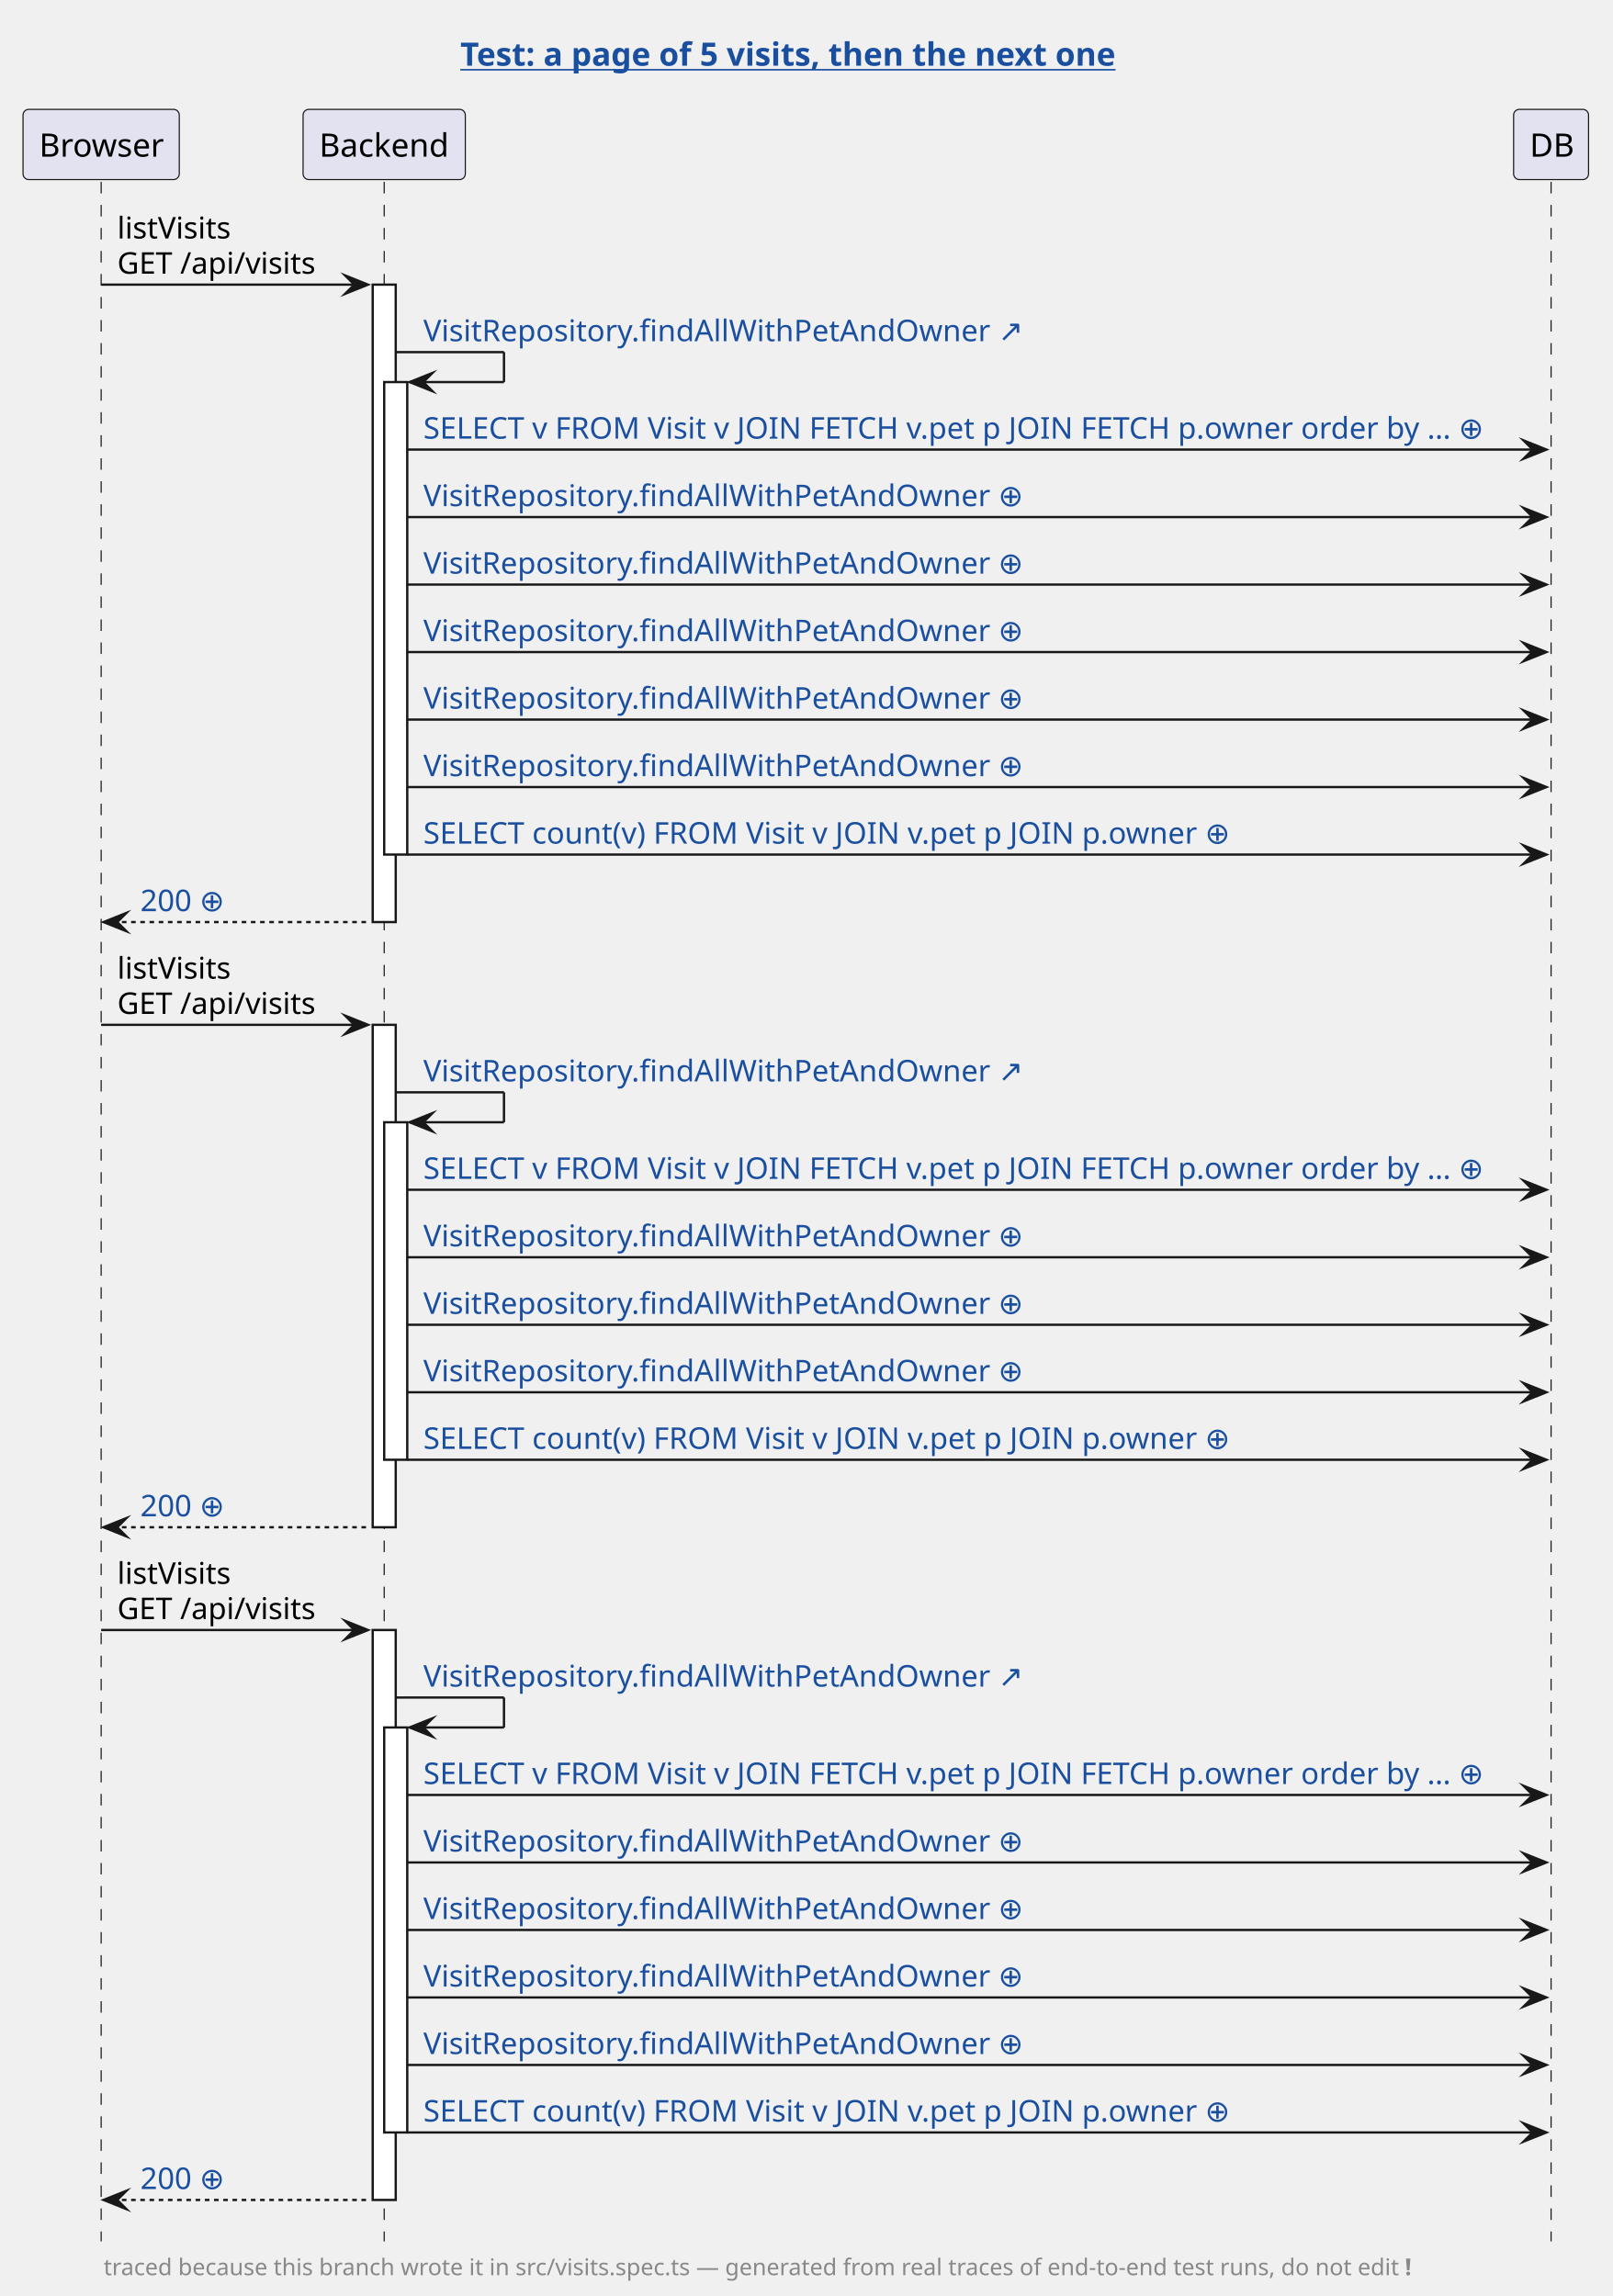
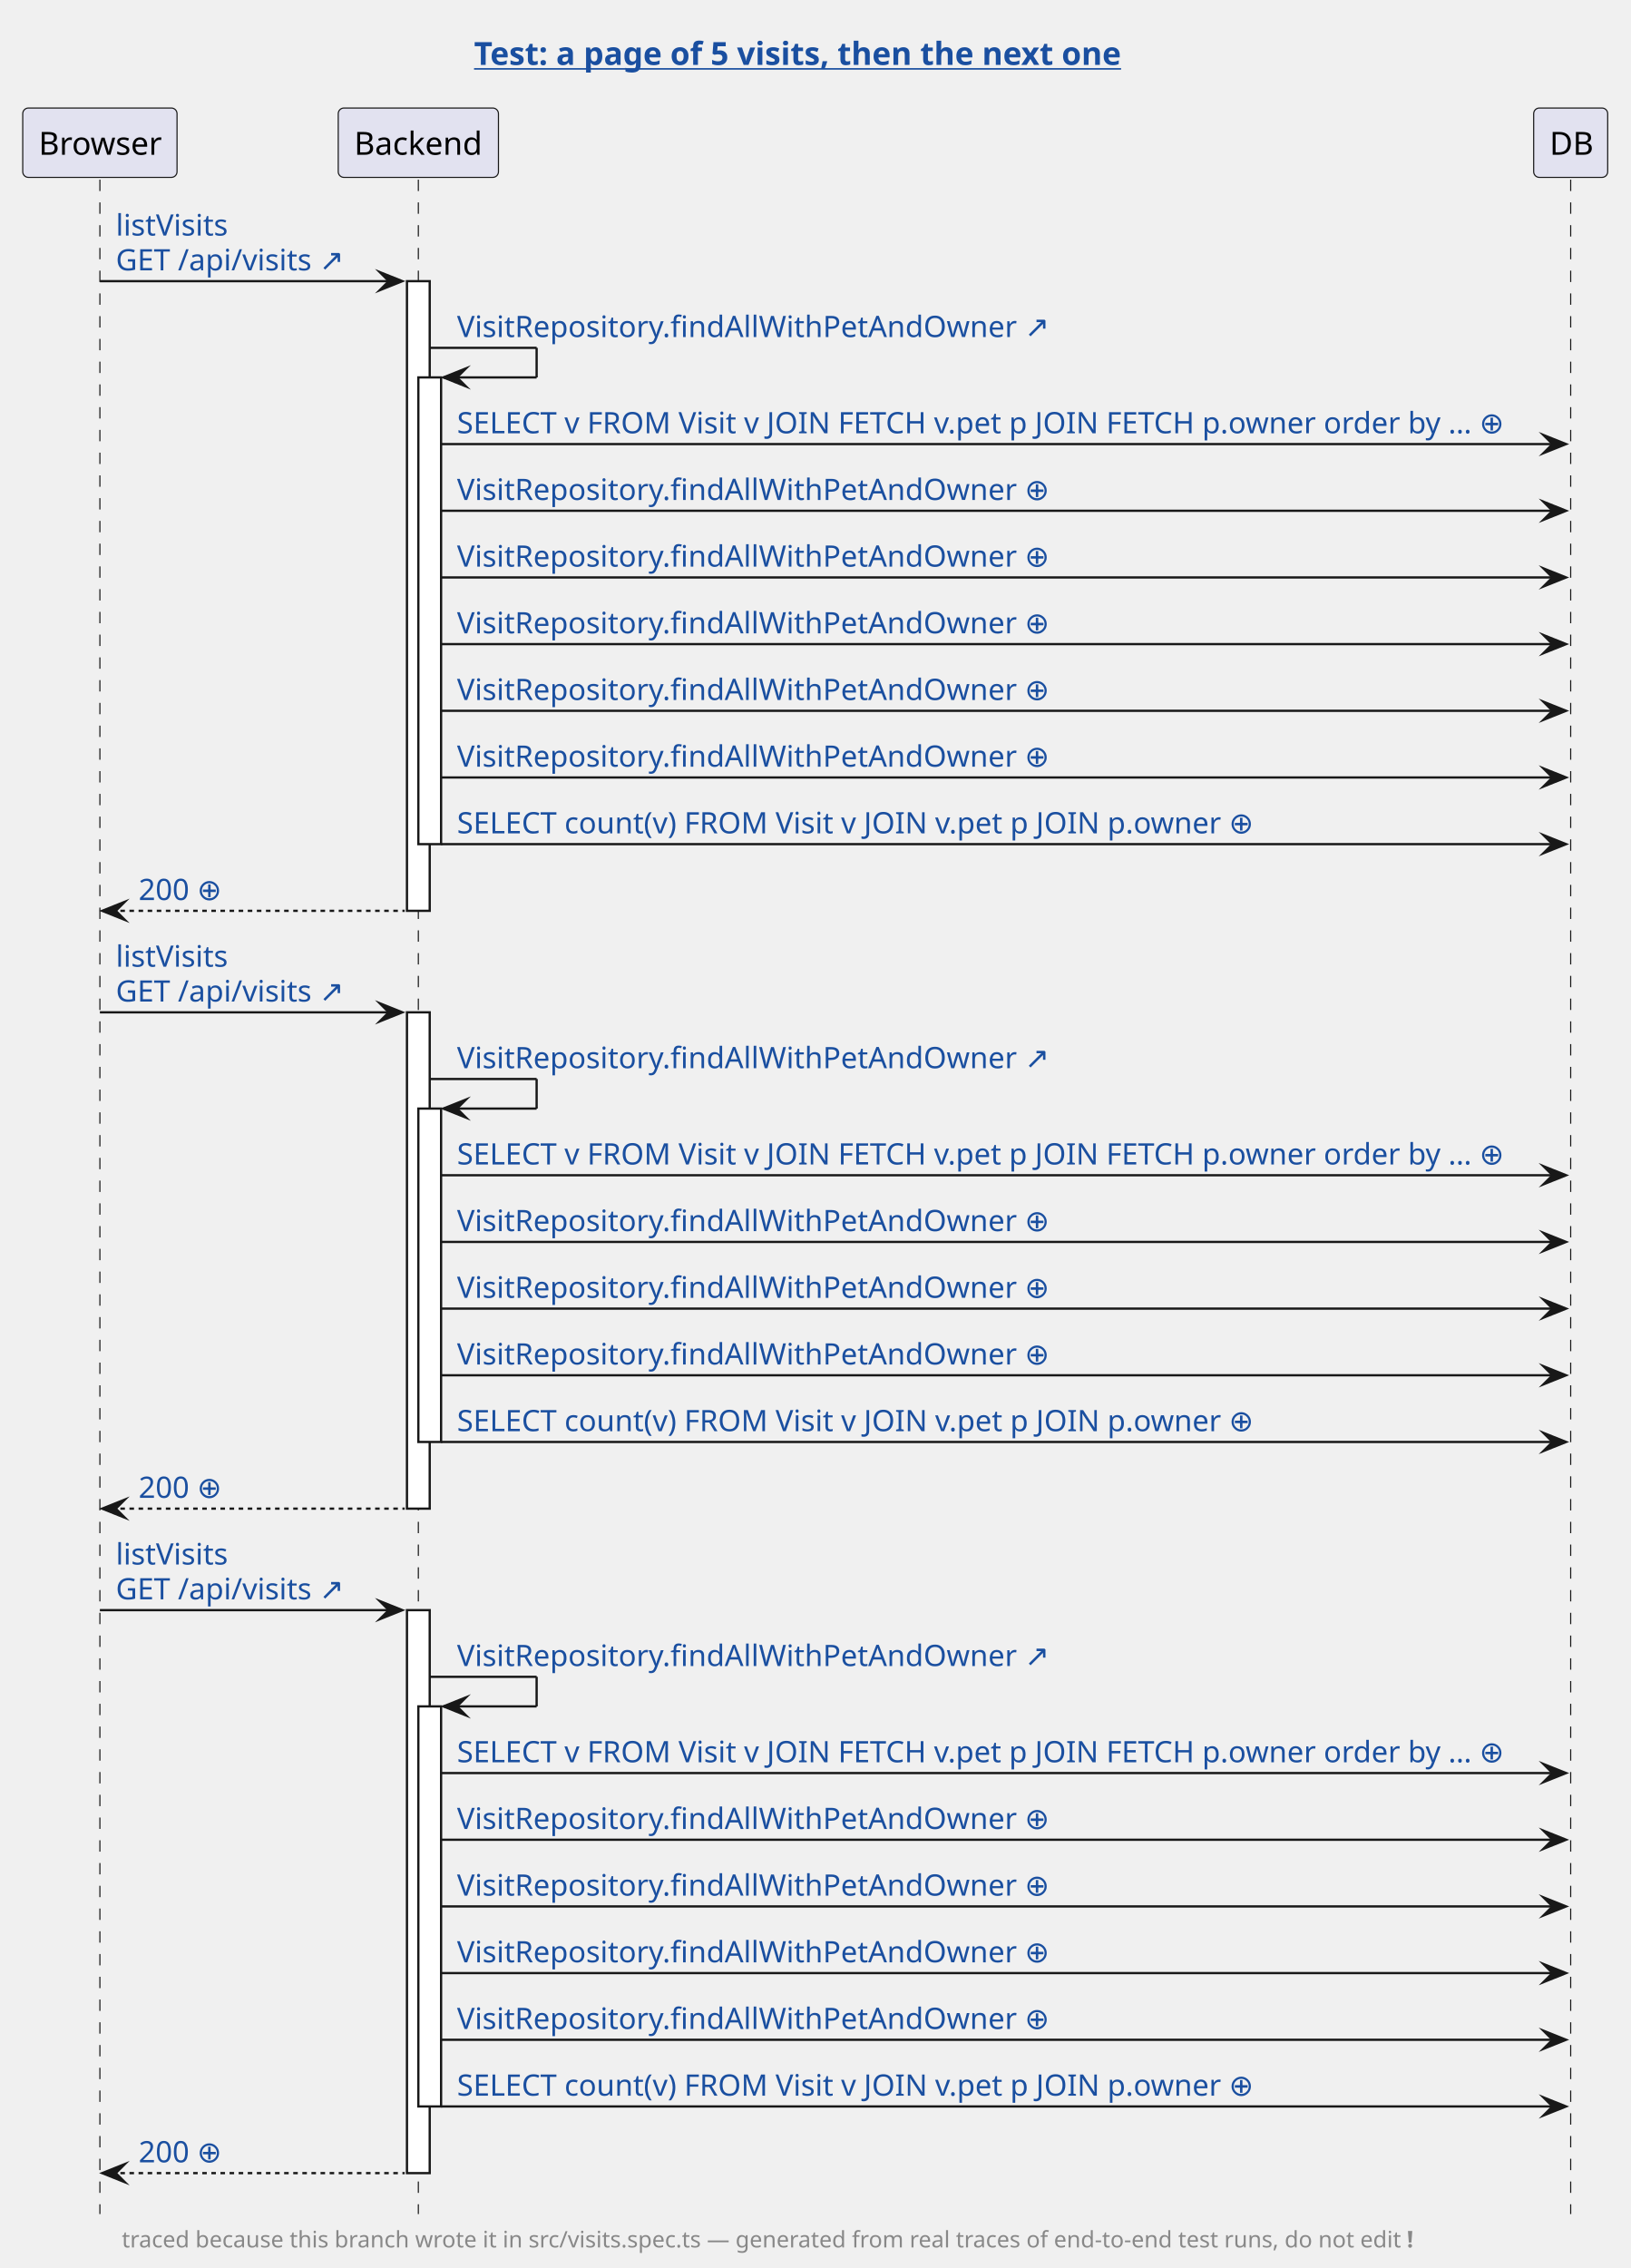
- <svg xmlns="http://www.w3.org/2000/svg" xmlns:xlink="http://www.w3.org/1999/xlink" version="1.1" data-diagram-type="SEQUENCE" style="width:700px;height:997px;background:#FFFFFF;" width="700px" height="997px" viewBox="0 0 700 997" zoomAndPan="magnify" preserveAspectRatio="none" contentStyleType="text/css">
+ <svg xmlns="http://www.w3.org/2000/svg" xmlns:xlink="http://www.w3.org/1999/xlink" version="1.1" data-diagram-type="SEQUENCE" style="width:717px;height:997px;background:#FFFFFF;" width="717px" height="997px" viewBox="0 0 717 997" zoomAndPan="magnify" preserveAspectRatio="none" contentStyleType="text/css">
  <defs />
  <g font-family="sans-serif" lengthAdjust="spacing">
    <g class="title" data-source-line="7">
      <a target="_top" href="src://petclinic-test/src/visits.spec.ts:58" xlink:href="src://petclinic-test/src/visits.spec.ts:58" xlink:type="simple" xlink:actuate="onRequest" xlink:show="new" title="Click to open the test" xlink:title="Click to open the test">
-         <text x="199.845" y="28.535" fill="#1A4FA0" font-size="14" textLength="298.99" font-weight="700" text-decoration="underline">Test: a page of 5 visits, then the next one</text>
+         <text x="208.402" y="28.535" fill="#1A4FA0" font-size="14" textLength="298.99" font-weight="700" text-decoration="underline">Test: a page of 5 visits, then the next one</text>
      </a>
    </g>
    <g class="participant-lifeline" data-qualified-name="Browser" data-entity-uid="part1" id="part1-lifeline" data-source-line="9">
      <g>
        <rect x="40.417" y="78.977" width="8" height="894.316" fill="#000" fill-opacity="0" />
        <line x1="43.917" y1="78.977" x2="43.917" y2="973.293" style="stroke:#181818;stroke-width:0.5;stroke-dasharray:5,5;" />
      </g>
    </g>
    <g class="participant-lifeline" data-qualified-name="Backend" data-entity-uid="part2" id="part2-lifeline" data-source-line="10">
      <g>
-         <rect x="163.305" y="78.977" width="8" height="894.316" fill="#000" fill-opacity="0" />
-         <line x1="166.805" y1="78.977" x2="166.805" y2="973.293" style="stroke:#181818;stroke-width:0.5;stroke-dasharray:5,5;" />
+         <rect x="180.418" y="78.977" width="8" height="894.316" fill="#000" fill-opacity="0" />
+         <line x1="183.918" y1="78.977" x2="183.918" y2="973.293" style="stroke:#181818;stroke-width:0.5;stroke-dasharray:5,5;" />
      </g>
    </g>
    <g>
-       <rect x="161.805" y="123.598" width="10" height="276.795" fill="#FFF" style="stroke:#181818;stroke-width:1;" />
-     </g>
-     <g>
-       <rect x="161.805" y="445.014" width="10" height="218.174" fill="#FFF" style="stroke:#181818;stroke-width:1;" />
-     </g>
-     <g>
-       <rect x="161.805" y="707.809" width="10" height="247.484" fill="#FFF" style="stroke:#181818;stroke-width:1;" />
-     </g>
-     <g>
-       <rect x="166.805" y="165.908" width="10" height="205.174" fill="#FFF" style="stroke:#181818;stroke-width:1;" />
-     </g>
-     <g>
-       <rect x="166.805" y="487.324" width="10" height="146.553" fill="#FFF" style="stroke:#181818;stroke-width:1;" />
-     </g>
-     <g>
-       <rect x="166.805" y="750.119" width="10" height="175.863" fill="#FFF" style="stroke:#181818;stroke-width:1;" />
+       <rect x="178.918" y="123.598" width="10" height="276.795" fill="#FFF" style="stroke:#181818;stroke-width:1;" />
+     </g>
+     <g>
+       <rect x="178.918" y="445.014" width="10" height="218.174" fill="#FFF" style="stroke:#181818;stroke-width:1;" />
+     </g>
+     <g>
+       <rect x="178.918" y="707.809" width="10" height="247.484" fill="#FFF" style="stroke:#181818;stroke-width:1;" />
+     </g>
+     <g>
+       <rect x="183.918" y="165.908" width="10" height="205.174" fill="#FFF" style="stroke:#181818;stroke-width:1;" />
+     </g>
+     <g>
+       <rect x="183.918" y="487.324" width="10" height="146.553" fill="#FFF" style="stroke:#181818;stroke-width:1;" />
+     </g>
+     <g>
+       <rect x="183.918" y="750.119" width="10" height="175.863" fill="#FFF" style="stroke:#181818;stroke-width:1;" />
    </g>
    <g class="participant-lifeline" data-qualified-name="DB" data-entity-uid="part3" id="part3-lifeline" data-source-line="11">
      <g>
-         <rect x="669.911" y="78.977" width="8" height="894.316" fill="#000" fill-opacity="0" />
-         <line x1="673.411" y1="78.977" x2="673.411" y2="973.293" style="stroke:#181818;stroke-width:0.5;stroke-dasharray:5,5;" />
+         <rect x="687.024" y="78.977" width="8" height="894.316" fill="#000" fill-opacity="0" />
+         <line x1="690.524" y1="78.977" x2="690.524" y2="973.293" style="stroke:#181818;stroke-width:0.5;stroke-dasharray:5,5;" />
      </g>
    </g>
    <g class="participant participant-head" data-qualified-name="Browser" data-entity-uid="part1" id="part1-head" data-source-line="9">
      <rect x="10" y="47.488" width="67.833" height="30.488" fill="#E2E2F0" style="stroke:#181818;stroke-width:0.5;" rx="2.5" ry="2.5" />
      <text x="17" y="68.023" fill="#000" font-size="14" textLength="53.833">Browser</text>
    </g>
    <g class="participant participant-head" data-qualified-name="Backend" data-entity-uid="part2" id="part2-head" data-source-line="10">
-       <rect x="131.586" y="47.488" width="70.438" height="30.488" fill="#E2E2F0" style="stroke:#181818;stroke-width:0.5;" rx="2.5" ry="2.5" />
-       <text x="138.586" y="68.023" fill="#000" font-size="14" textLength="56.438">Backend</text>
+       <rect x="148.699" y="47.488" width="70.438" height="30.488" fill="#E2E2F0" style="stroke:#181818;stroke-width:0.5;" rx="2.5" ry="2.5" />
+       <text x="155.699" y="68.023" fill="#000" font-size="14" textLength="56.438">Backend</text>
    </g>
    <g class="participant participant-head" data-qualified-name="DB" data-entity-uid="part3" id="part3-head" data-source-line="11">
-       <rect x="657.141" y="47.488" width="32.539" height="30.488" fill="#E2E2F0" style="stroke:#181818;stroke-width:0.5;" rx="2.5" ry="2.5" />
-       <text x="664.141" y="68.023" fill="#000" font-size="14" textLength="18.539">DB</text>
+       <rect x="674.254" y="47.488" width="32.539" height="30.488" fill="#E2E2F0" style="stroke:#181818;stroke-width:0.5;" rx="2.5" ry="2.5" />
+       <text x="681.254" y="68.023" fill="#000" font-size="14" textLength="18.539">DB</text>
    </g>
    <g class="message" data-entity-1="part1" data-entity-2="part2" id="msg1" data-source-line="12">
-       <polygon points="149.805,119.598,159.805,123.598,149.805,127.598,153.805,123.598" fill="#181818" style="stroke:#181818;stroke-width:1;stroke-linejoin:miter;stroke-miterlimit:10;" />
-       <line x1="43.917" y1="123.598" x2="155.805" y2="123.598" style="stroke:#181818;stroke-width:1;" />
-       <text x="50.917" y="103.545" fill="#000" font-size="13" textLength="53.136">listVisits</text>
-       <text x="50.917" y="118.855" fill="#000" font-size="13" textLength="93.888">GET /api/visits</text>
+       <polygon points="166.918,119.598,176.918,123.598,166.918,127.598,170.918,123.598" fill="#181818" style="stroke:#181818;stroke-width:1;stroke-linejoin:miter;stroke-miterlimit:10;" />
+       <line x1="43.917" y1="123.598" x2="172.918" y2="123.598" style="stroke:#181818;stroke-width:1;" />
+       <a target="_top" href="src://petclinic-frontend/src/app/visits/visits-page/visits-page.component.ts:50" xlink:href="src://petclinic-frontend/src/app/visits/visits-page/visits-page.component.ts:50" xlink:type="simple" xlink:actuate="onRequest" xlink:show="new" title="Click to open the line that sent this request: visits-page.component.ts:50" xlink:title="Click to open the line that sent this request: visits-page.component.ts:50">
+         <text x="50.917" y="103.545" fill="#1A4FA0" font-size="13" textLength="53.136">listVisits</text>
+       </a>
+       <a target="_top" href="src://petclinic-frontend/src/app/visits/visits-page/visits-page.component.ts:50" xlink:href="src://petclinic-frontend/src/app/visits/visits-page/visits-page.component.ts:50" xlink:type="simple" xlink:actuate="onRequest" xlink:show="new" title="Click to open the line that sent this request: visits-page.component.ts:50" xlink:title="Click to open the line that sent this request: visits-page.component.ts:50">
+         <text x="50.917" y="118.855" fill="#1A4FA0" font-size="13" textLength="111.001">GET /api/visits ↗</text>
+       </a>
    </g>
    <g class="message" data-entity-1="part2" data-entity-2="part2" id="msg2" data-source-line="14">
-       <line x1="171.805" y1="152.908" x2="218.805" y2="152.908" style="stroke:#181818;stroke-width:1;" />
-       <line x1="218.805" y1="152.908" x2="218.805" y2="165.908" style="stroke:#181818;stroke-width:1;" />
-       <line x1="177.805" y1="165.908" x2="218.805" y2="165.908" style="stroke:#181818;stroke-width:1;" />
-       <polygon points="187.805,161.908,177.805,165.908,187.805,169.908,183.805,165.908" fill="#181818" style="stroke:#181818;stroke-width:1;stroke-linejoin:miter;stroke-miterlimit:10;" />
+       <line x1="188.918" y1="152.908" x2="235.918" y2="152.908" style="stroke:#181818;stroke-width:1;" />
+       <line x1="235.918" y1="152.908" x2="235.918" y2="165.908" style="stroke:#181818;stroke-width:1;" />
+       <line x1="194.918" y1="165.908" x2="235.918" y2="165.908" style="stroke:#181818;stroke-width:1;" />
+       <polygon points="204.918,161.908,194.918,165.908,204.918,169.908,200.918,165.908" fill="#181818" style="stroke:#181818;stroke-width:1;stroke-linejoin:miter;stroke-miterlimit:10;" />
      <a target="_top" href="src://petclinic-backend/src/main/java/victor/training/petclinic/repository/VisitRepository.java:22" xlink:href="src://petclinic-backend/src/main/java/victor/training/petclinic/repository/VisitRepository.java:22" xlink:type="simple" xlink:actuate="onRequest" xlink:show="new" title="Click to open VisitRepository.findAllWithPetAndOwner" xlink:title="Click to open VisitRepository.findAllWithPetAndOwner">
-         <text x="183.805" y="148.166" fill="#1A4FA0" font-size="13" textLength="270.042">VisitRepository.findAllWithPetAndOwner ↗</text>
+         <text x="200.918" y="148.166" fill="#1A4FA0" font-size="13" textLength="270.042">VisitRepository.findAllWithPetAndOwner ↗</text>
      </a>
    </g>
    <g class="message" data-entity-1="part2" data-entity-2="part3" id="msg3" data-source-line="16">
-       <polygon points="661.411,191.219,671.411,195.219,661.411,199.219,665.411,195.219" fill="#181818" style="stroke:#181818;stroke-width:1;stroke-linejoin:miter;stroke-miterlimit:10;" />
-       <line x1="176.805" y1="195.219" x2="667.411" y2="195.219" style="stroke:#181818;stroke-width:1;" />
+       <polygon points="678.524,191.219,688.524,195.219,678.524,199.219,682.524,195.219" fill="#181818" style="stroke:#181818;stroke-width:1;stroke-linejoin:miter;stroke-miterlimit:10;" />
+       <line x1="193.918" y1="195.219" x2="684.524" y2="195.219" style="stroke:#181818;stroke-width:1;" />
      <a target="_top" href="genseq://114roce" xlink:href="genseq://114roce" xlink:type="simple" xlink:actuate="onRequest" xlink:show="new" title="Click for the statement behind this call" xlink:title="Click for the statement behind this call">
-         <text x="183.805" y="190.477" fill="#1A4FA0" font-size="13" textLength="482.606">SELECT v FROM Visit v JOIN FETCH v.pet p JOIN FETCH p.owner order by … ⊕</text>
+         <text x="200.918" y="190.477" fill="#1A4FA0" font-size="13" textLength="482.606">SELECT v FROM Visit v JOIN FETCH v.pet p JOIN FETCH p.owner order by … ⊕</text>
      </a>
    </g>
    <g class="message" data-entity-1="part2" data-entity-2="part3" id="msg4" data-source-line="17">
-       <polygon points="661.411,220.529,671.411,224.529,661.411,228.529,665.411,224.529" fill="#181818" style="stroke:#181818;stroke-width:1;stroke-linejoin:miter;stroke-miterlimit:10;" />
-       <line x1="176.805" y1="224.529" x2="667.411" y2="224.529" style="stroke:#181818;stroke-width:1;" />
+       <polygon points="678.524,220.529,688.524,224.529,678.524,228.529,682.524,224.529" fill="#181818" style="stroke:#181818;stroke-width:1;stroke-linejoin:miter;stroke-miterlimit:10;" />
+       <line x1="193.918" y1="224.529" x2="684.524" y2="224.529" style="stroke:#181818;stroke-width:1;" />
      <a target="_top" href="genseq://070fg5f" xlink:href="genseq://070fg5f" xlink:type="simple" xlink:actuate="onRequest" xlink:show="new" title="Click for the statement behind this call" xlink:title="Click for the statement behind this call">
-         <text x="183.805" y="219.787" fill="#1A4FA0" font-size="13" textLength="266.449">VisitRepository.findAllWithPetAndOwner ⊕</text>
+         <text x="200.918" y="219.787" fill="#1A4FA0" font-size="13" textLength="266.449">VisitRepository.findAllWithPetAndOwner ⊕</text>
      </a>
    </g>
    <g class="message" data-entity-1="part2" data-entity-2="part3" id="msg5" data-source-line="18">
-       <polygon points="661.411,249.84,671.411,253.84,661.411,257.84,665.411,253.84" fill="#181818" style="stroke:#181818;stroke-width:1;stroke-linejoin:miter;stroke-miterlimit:10;" />
-       <line x1="176.805" y1="253.84" x2="667.411" y2="253.84" style="stroke:#181818;stroke-width:1;" />
+       <polygon points="678.524,249.84,688.524,253.84,678.524,257.84,682.524,253.84" fill="#181818" style="stroke:#181818;stroke-width:1;stroke-linejoin:miter;stroke-miterlimit:10;" />
+       <line x1="193.918" y1="253.84" x2="684.524" y2="253.84" style="stroke:#181818;stroke-width:1;" />
      <a target="_top" href="genseq://0xm9qzg" xlink:href="genseq://0xm9qzg" xlink:type="simple" xlink:actuate="onRequest" xlink:show="new" title="Click for the statement behind this call" xlink:title="Click for the statement behind this call">
-         <text x="183.805" y="249.098" fill="#1A4FA0" font-size="13" textLength="266.449">VisitRepository.findAllWithPetAndOwner ⊕</text>
+         <text x="200.918" y="249.098" fill="#1A4FA0" font-size="13" textLength="266.449">VisitRepository.findAllWithPetAndOwner ⊕</text>
      </a>
    </g>
    <g class="message" data-entity-1="part2" data-entity-2="part3" id="msg6" data-source-line="19">
-       <polygon points="661.411,279.15,671.411,283.15,661.411,287.15,665.411,283.15" fill="#181818" style="stroke:#181818;stroke-width:1;stroke-linejoin:miter;stroke-miterlimit:10;" />
-       <line x1="176.805" y1="283.15" x2="667.411" y2="283.15" style="stroke:#181818;stroke-width:1;" />
+       <polygon points="678.524,279.15,688.524,283.15,678.524,287.15,682.524,283.15" fill="#181818" style="stroke:#181818;stroke-width:1;stroke-linejoin:miter;stroke-miterlimit:10;" />
+       <line x1="193.918" y1="283.15" x2="684.524" y2="283.15" style="stroke:#181818;stroke-width:1;" />
      <a target="_top" href="genseq://1heb9yw" xlink:href="genseq://1heb9yw" xlink:type="simple" xlink:actuate="onRequest" xlink:show="new" title="Click for the statement behind this call" xlink:title="Click for the statement behind this call">
-         <text x="183.805" y="278.408" fill="#1A4FA0" font-size="13" textLength="266.449">VisitRepository.findAllWithPetAndOwner ⊕</text>
+         <text x="200.918" y="278.408" fill="#1A4FA0" font-size="13" textLength="266.449">VisitRepository.findAllWithPetAndOwner ⊕</text>
      </a>
    </g>
    <g class="message" data-entity-1="part2" data-entity-2="part3" id="msg7" data-source-line="20">
-       <polygon points="661.411,308.461,671.411,312.461,661.411,316.461,665.411,312.461" fill="#181818" style="stroke:#181818;stroke-width:1;stroke-linejoin:miter;stroke-miterlimit:10;" />
-       <line x1="176.805" y1="312.461" x2="667.411" y2="312.461" style="stroke:#181818;stroke-width:1;" />
+       <polygon points="678.524,308.461,688.524,312.461,678.524,316.461,682.524,312.461" fill="#181818" style="stroke:#181818;stroke-width:1;stroke-linejoin:miter;stroke-miterlimit:10;" />
+       <line x1="193.918" y1="312.461" x2="684.524" y2="312.461" style="stroke:#181818;stroke-width:1;" />
      <a target="_top" href="genseq://094wceq" xlink:href="genseq://094wceq" xlink:type="simple" xlink:actuate="onRequest" xlink:show="new" title="Click for the statement behind this call" xlink:title="Click for the statement behind this call">
-         <text x="183.805" y="307.719" fill="#1A4FA0" font-size="13" textLength="266.449">VisitRepository.findAllWithPetAndOwner ⊕</text>
+         <text x="200.918" y="307.719" fill="#1A4FA0" font-size="13" textLength="266.449">VisitRepository.findAllWithPetAndOwner ⊕</text>
      </a>
    </g>
    <g class="message" data-entity-1="part2" data-entity-2="part3" id="msg8" data-source-line="21">
-       <polygon points="661.411,337.771,671.411,341.771,661.411,345.771,665.411,341.771" fill="#181818" style="stroke:#181818;stroke-width:1;stroke-linejoin:miter;stroke-miterlimit:10;" />
-       <line x1="176.805" y1="341.771" x2="667.411" y2="341.771" style="stroke:#181818;stroke-width:1;" />
+       <polygon points="678.524,337.771,688.524,341.771,678.524,345.771,682.524,341.771" fill="#181818" style="stroke:#181818;stroke-width:1;stroke-linejoin:miter;stroke-miterlimit:10;" />
+       <line x1="193.918" y1="341.771" x2="684.524" y2="341.771" style="stroke:#181818;stroke-width:1;" />
      <a target="_top" href="genseq://0cvbten" xlink:href="genseq://0cvbten" xlink:type="simple" xlink:actuate="onRequest" xlink:show="new" title="Click for the statement behind this call" xlink:title="Click for the statement behind this call">
-         <text x="183.805" y="337.029" fill="#1A4FA0" font-size="13" textLength="266.449">VisitRepository.findAllWithPetAndOwner ⊕</text>
+         <text x="200.918" y="337.029" fill="#1A4FA0" font-size="13" textLength="266.449">VisitRepository.findAllWithPetAndOwner ⊕</text>
      </a>
    </g>
    <g class="message" data-entity-1="part2" data-entity-2="part3" id="msg9" data-source-line="22">
-       <polygon points="661.411,367.082,671.411,371.082,661.411,375.082,665.411,371.082" fill="#181818" style="stroke:#181818;stroke-width:1;stroke-linejoin:miter;stroke-miterlimit:10;" />
-       <line x1="176.805" y1="371.082" x2="667.411" y2="371.082" style="stroke:#181818;stroke-width:1;" />
+       <polygon points="678.524,367.082,688.524,371.082,678.524,375.082,682.524,371.082" fill="#181818" style="stroke:#181818;stroke-width:1;stroke-linejoin:miter;stroke-miterlimit:10;" />
+       <line x1="193.918" y1="371.082" x2="684.524" y2="371.082" style="stroke:#181818;stroke-width:1;" />
      <a target="_top" href="genseq://0gohwr7" xlink:href="genseq://0gohwr7" xlink:type="simple" xlink:actuate="onRequest" xlink:show="new" title="Click for the statement behind this call" xlink:title="Click for the statement behind this call">
-         <text x="183.805" y="366.34" fill="#1A4FA0" font-size="13" textLength="362.546">SELECT count(v) FROM Visit v JOIN v.pet p JOIN p.owner ⊕</text>
+         <text x="200.918" y="366.34" fill="#1A4FA0" font-size="13" textLength="362.546">SELECT count(v) FROM Visit v JOIN v.pet p JOIN p.owner ⊕</text>
      </a>
    </g>
    <g class="message" data-entity-1="part2" data-entity-2="part1" id="msg10" data-source-line="24">
      <polygon points="54.917,396.393,44.917,400.393,54.917,404.393,50.917,400.393" fill="#181818" style="stroke:#181818;stroke-width:1;stroke-linejoin:miter;stroke-miterlimit:10;" />
-       <line x1="48.917" y1="400.393" x2="160.805" y2="400.393" style="stroke:#181818;stroke-width:1;stroke-dasharray:2,2;" />
+       <line x1="48.917" y1="400.393" x2="177.918" y2="400.393" style="stroke:#181818;stroke-width:1;stroke-dasharray:2,2;" />
      <a target="_top" href="genseq://1gl89nl" xlink:href="genseq://1gl89nl" xlink:type="simple" xlink:actuate="onRequest" xlink:show="new" title="Click for this call’s JSON body" xlink:title="Click for this call’s JSON body">
        <text x="60.917" y="395.65" fill="#1A4FA0" font-size="13" textLength="38.181">200 ⊕</text>
      </a>
    </g>
    <g class="message" data-entity-1="part1" data-entity-2="part2" id="msg11" data-source-line="26">
-       <polygon points="149.805,441.014,159.805,445.014,149.805,449.014,153.805,445.014" fill="#181818" style="stroke:#181818;stroke-width:1;stroke-linejoin:miter;stroke-miterlimit:10;" />
-       <line x1="43.917" y1="445.014" x2="155.805" y2="445.014" style="stroke:#181818;stroke-width:1;" />
-       <text x="50.917" y="424.961" fill="#000" font-size="13" textLength="53.136">listVisits</text>
-       <text x="50.917" y="440.271" fill="#000" font-size="13" textLength="93.888">GET /api/visits</text>
+       <polygon points="166.918,441.014,176.918,445.014,166.918,449.014,170.918,445.014" fill="#181818" style="stroke:#181818;stroke-width:1;stroke-linejoin:miter;stroke-miterlimit:10;" />
+       <line x1="43.917" y1="445.014" x2="172.918" y2="445.014" style="stroke:#181818;stroke-width:1;" />
+       <a target="_top" href="src://petclinic-frontend/src/app/visits/visits-page/visits-page.component.ts:59" xlink:href="src://petclinic-frontend/src/app/visits/visits-page/visits-page.component.ts:59" xlink:type="simple" xlink:actuate="onRequest" xlink:show="new" title="Click to open the line that sent this request: visits-page.component.ts:86 ← visits-page.component.ts:59 ← visits-page.component.html:38" xlink:title="Click to open the line that sent this request: visits-page.component.ts:86 ← visits-page.component.ts:59 ← visits-page.component.html:38">
+         <text x="50.917" y="424.961" fill="#1A4FA0" font-size="13" textLength="53.136">listVisits</text>
+       </a>
+       <a target="_top" href="src://petclinic-frontend/src/app/visits/visits-page/visits-page.component.ts:59" xlink:href="src://petclinic-frontend/src/app/visits/visits-page/visits-page.component.ts:59" xlink:type="simple" xlink:actuate="onRequest" xlink:show="new" title="Click to open the line that sent this request: visits-page.component.ts:86 ← visits-page.component.ts:59 ← visits-page.component.html:38" xlink:title="Click to open the line that sent this request: visits-page.component.ts:86 ← visits-page.component.ts:59 ← visits-page.component.html:38">
+         <text x="50.917" y="440.271" fill="#1A4FA0" font-size="13" textLength="111.001">GET /api/visits ↗</text>
+       </a>
    </g>
    <g class="message" data-entity-1="part2" data-entity-2="part2" id="msg12" data-source-line="28">
-       <line x1="171.805" y1="474.324" x2="218.805" y2="474.324" style="stroke:#181818;stroke-width:1;" />
-       <line x1="218.805" y1="474.324" x2="218.805" y2="487.324" style="stroke:#181818;stroke-width:1;" />
-       <line x1="177.805" y1="487.324" x2="218.805" y2="487.324" style="stroke:#181818;stroke-width:1;" />
-       <polygon points="187.805,483.324,177.805,487.324,187.805,491.324,183.805,487.324" fill="#181818" style="stroke:#181818;stroke-width:1;stroke-linejoin:miter;stroke-miterlimit:10;" />
+       <line x1="188.918" y1="474.324" x2="235.918" y2="474.324" style="stroke:#181818;stroke-width:1;" />
+       <line x1="235.918" y1="474.324" x2="235.918" y2="487.324" style="stroke:#181818;stroke-width:1;" />
+       <line x1="194.918" y1="487.324" x2="235.918" y2="487.324" style="stroke:#181818;stroke-width:1;" />
+       <polygon points="204.918,483.324,194.918,487.324,204.918,491.324,200.918,487.324" fill="#181818" style="stroke:#181818;stroke-width:1;stroke-linejoin:miter;stroke-miterlimit:10;" />
      <a target="_top" href="src://petclinic-backend/src/main/java/victor/training/petclinic/repository/VisitRepository.java:22" xlink:href="src://petclinic-backend/src/main/java/victor/training/petclinic/repository/VisitRepository.java:22" xlink:type="simple" xlink:actuate="onRequest" xlink:show="new" title="Click to open VisitRepository.findAllWithPetAndOwner" xlink:title="Click to open VisitRepository.findAllWithPetAndOwner">
-         <text x="183.805" y="469.582" fill="#1A4FA0" font-size="13" textLength="270.042">VisitRepository.findAllWithPetAndOwner ↗</text>
+         <text x="200.918" y="469.582" fill="#1A4FA0" font-size="13" textLength="270.042">VisitRepository.findAllWithPetAndOwner ↗</text>
      </a>
    </g>
    <g class="message" data-entity-1="part2" data-entity-2="part3" id="msg13" data-source-line="30">
-       <polygon points="661.411,512.635,671.411,516.635,661.411,520.635,665.411,516.635" fill="#181818" style="stroke:#181818;stroke-width:1;stroke-linejoin:miter;stroke-miterlimit:10;" />
-       <line x1="176.805" y1="516.635" x2="667.411" y2="516.635" style="stroke:#181818;stroke-width:1;" />
+       <polygon points="678.524,512.635,688.524,516.635,678.524,520.635,682.524,516.635" fill="#181818" style="stroke:#181818;stroke-width:1;stroke-linejoin:miter;stroke-miterlimit:10;" />
+       <line x1="193.918" y1="516.635" x2="684.524" y2="516.635" style="stroke:#181818;stroke-width:1;" />
      <a target="_top" href="genseq://02yhodo" xlink:href="genseq://02yhodo" xlink:type="simple" xlink:actuate="onRequest" xlink:show="new" title="Click for the statement behind this call" xlink:title="Click for the statement behind this call">
-         <text x="183.805" y="511.893" fill="#1A4FA0" font-size="13" textLength="482.606">SELECT v FROM Visit v JOIN FETCH v.pet p JOIN FETCH p.owner order by … ⊕</text>
+         <text x="200.918" y="511.893" fill="#1A4FA0" font-size="13" textLength="482.606">SELECT v FROM Visit v JOIN FETCH v.pet p JOIN FETCH p.owner order by … ⊕</text>
      </a>
    </g>
    <g class="message" data-entity-1="part2" data-entity-2="part3" id="msg14" data-source-line="31">
-       <polygon points="661.411,541.945,671.411,545.945,661.411,549.945,665.411,545.945" fill="#181818" style="stroke:#181818;stroke-width:1;stroke-linejoin:miter;stroke-miterlimit:10;" />
-       <line x1="176.805" y1="545.945" x2="667.411" y2="545.945" style="stroke:#181818;stroke-width:1;" />
+       <polygon points="678.524,541.945,688.524,545.945,678.524,549.945,682.524,545.945" fill="#181818" style="stroke:#181818;stroke-width:1;stroke-linejoin:miter;stroke-miterlimit:10;" />
+       <line x1="193.918" y1="545.945" x2="684.524" y2="545.945" style="stroke:#181818;stroke-width:1;" />
      <a target="_top" href="genseq://070fg5f" xlink:href="genseq://070fg5f" xlink:type="simple" xlink:actuate="onRequest" xlink:show="new" title="Click for the statement behind this call" xlink:title="Click for the statement behind this call">
-         <text x="183.805" y="541.203" fill="#1A4FA0" font-size="13" textLength="266.449">VisitRepository.findAllWithPetAndOwner ⊕</text>
+         <text x="200.918" y="541.203" fill="#1A4FA0" font-size="13" textLength="266.449">VisitRepository.findAllWithPetAndOwner ⊕</text>
      </a>
    </g>
    <g class="message" data-entity-1="part2" data-entity-2="part3" id="msg15" data-source-line="32">
-       <polygon points="661.411,571.256,671.411,575.256,661.411,579.256,665.411,575.256" fill="#181818" style="stroke:#181818;stroke-width:1;stroke-linejoin:miter;stroke-miterlimit:10;" />
-       <line x1="176.805" y1="575.256" x2="667.411" y2="575.256" style="stroke:#181818;stroke-width:1;" />
+       <polygon points="678.524,571.256,688.524,575.256,678.524,579.256,682.524,575.256" fill="#181818" style="stroke:#181818;stroke-width:1;stroke-linejoin:miter;stroke-miterlimit:10;" />
+       <line x1="193.918" y1="575.256" x2="684.524" y2="575.256" style="stroke:#181818;stroke-width:1;" />
      <a target="_top" href="genseq://0xm9qzg" xlink:href="genseq://0xm9qzg" xlink:type="simple" xlink:actuate="onRequest" xlink:show="new" title="Click for the statement behind this call" xlink:title="Click for the statement behind this call">
-         <text x="183.805" y="570.514" fill="#1A4FA0" font-size="13" textLength="266.449">VisitRepository.findAllWithPetAndOwner ⊕</text>
+         <text x="200.918" y="570.514" fill="#1A4FA0" font-size="13" textLength="266.449">VisitRepository.findAllWithPetAndOwner ⊕</text>
      </a>
    </g>
    <g class="message" data-entity-1="part2" data-entity-2="part3" id="msg16" data-source-line="33">
-       <polygon points="661.411,600.566,671.411,604.566,661.411,608.566,665.411,604.566" fill="#181818" style="stroke:#181818;stroke-width:1;stroke-linejoin:miter;stroke-miterlimit:10;" />
-       <line x1="176.805" y1="604.566" x2="667.411" y2="604.566" style="stroke:#181818;stroke-width:1;" />
+       <polygon points="678.524,600.566,688.524,604.566,678.524,608.566,682.524,604.566" fill="#181818" style="stroke:#181818;stroke-width:1;stroke-linejoin:miter;stroke-miterlimit:10;" />
+       <line x1="193.918" y1="604.566" x2="684.524" y2="604.566" style="stroke:#181818;stroke-width:1;" />
      <a target="_top" href="genseq://1heb9yw" xlink:href="genseq://1heb9yw" xlink:type="simple" xlink:actuate="onRequest" xlink:show="new" title="Click for the statement behind this call" xlink:title="Click for the statement behind this call">
-         <text x="183.805" y="599.824" fill="#1A4FA0" font-size="13" textLength="266.449">VisitRepository.findAllWithPetAndOwner ⊕</text>
+         <text x="200.918" y="599.824" fill="#1A4FA0" font-size="13" textLength="266.449">VisitRepository.findAllWithPetAndOwner ⊕</text>
      </a>
    </g>
    <g class="message" data-entity-1="part2" data-entity-2="part3" id="msg17" data-source-line="34">
-       <polygon points="661.411,629.877,671.411,633.877,661.411,637.877,665.411,633.877" fill="#181818" style="stroke:#181818;stroke-width:1;stroke-linejoin:miter;stroke-miterlimit:10;" />
-       <line x1="176.805" y1="633.877" x2="667.411" y2="633.877" style="stroke:#181818;stroke-width:1;" />
+       <polygon points="678.524,629.877,688.524,633.877,678.524,637.877,682.524,633.877" fill="#181818" style="stroke:#181818;stroke-width:1;stroke-linejoin:miter;stroke-miterlimit:10;" />
+       <line x1="193.918" y1="633.877" x2="684.524" y2="633.877" style="stroke:#181818;stroke-width:1;" />
      <a target="_top" href="genseq://0gohwr7" xlink:href="genseq://0gohwr7" xlink:type="simple" xlink:actuate="onRequest" xlink:show="new" title="Click for the statement behind this call" xlink:title="Click for the statement behind this call">
-         <text x="183.805" y="629.135" fill="#1A4FA0" font-size="13" textLength="362.546">SELECT count(v) FROM Visit v JOIN v.pet p JOIN p.owner ⊕</text>
+         <text x="200.918" y="629.135" fill="#1A4FA0" font-size="13" textLength="362.546">SELECT count(v) FROM Visit v JOIN v.pet p JOIN p.owner ⊕</text>
      </a>
    </g>
    <g class="message" data-entity-1="part2" data-entity-2="part1" id="msg18" data-source-line="36">
      <polygon points="54.917,659.188,44.917,663.188,54.917,667.188,50.917,663.188" fill="#181818" style="stroke:#181818;stroke-width:1;stroke-linejoin:miter;stroke-miterlimit:10;" />
-       <line x1="48.917" y1="663.188" x2="160.805" y2="663.188" style="stroke:#181818;stroke-width:1;stroke-dasharray:2,2;" />
+       <line x1="48.917" y1="663.188" x2="177.918" y2="663.188" style="stroke:#181818;stroke-width:1;stroke-dasharray:2,2;" />
      <a target="_top" href="genseq://0xfw4pf" xlink:href="genseq://0xfw4pf" xlink:type="simple" xlink:actuate="onRequest" xlink:show="new" title="Click for this call’s JSON body" xlink:title="Click for this call’s JSON body">
        <text x="60.917" y="658.445" fill="#1A4FA0" font-size="13" textLength="38.181">200 ⊕</text>
      </a>
    </g>
    <g class="message" data-entity-1="part1" data-entity-2="part2" id="msg19" data-source-line="38">
-       <polygon points="149.805,703.809,159.805,707.809,149.805,711.809,153.805,707.809" fill="#181818" style="stroke:#181818;stroke-width:1;stroke-linejoin:miter;stroke-miterlimit:10;" />
-       <line x1="43.917" y1="707.809" x2="155.805" y2="707.809" style="stroke:#181818;stroke-width:1;" />
-       <text x="50.917" y="687.756" fill="#000" font-size="13" textLength="53.136">listVisits</text>
-       <text x="50.917" y="703.066" fill="#000" font-size="13" textLength="93.888">GET /api/visits</text>
+       <polygon points="166.918,703.809,176.918,707.809,166.918,711.809,170.918,707.809" fill="#181818" style="stroke:#181818;stroke-width:1;stroke-linejoin:miter;stroke-miterlimit:10;" />
+       <line x1="43.917" y1="707.809" x2="172.918" y2="707.809" style="stroke:#181818;stroke-width:1;" />
+       <a target="_top" href="src://petclinic-frontend/src/app/visits/visits-page/visits-page.component.ts:59" xlink:href="src://petclinic-frontend/src/app/visits/visits-page/visits-page.component.ts:59" xlink:type="simple" xlink:actuate="onRequest" xlink:show="new" title="Click to open the line that sent this request: visits-page.component.ts:86 ← visits-page.component.ts:59 ← visits-page.component.html:38" xlink:title="Click to open the line that sent this request: visits-page.component.ts:86 ← visits-page.component.ts:59 ← visits-page.component.html:38">
+         <text x="50.917" y="687.756" fill="#1A4FA0" font-size="13" textLength="53.136">listVisits</text>
+       </a>
+       <a target="_top" href="src://petclinic-frontend/src/app/visits/visits-page/visits-page.component.ts:59" xlink:href="src://petclinic-frontend/src/app/visits/visits-page/visits-page.component.ts:59" xlink:type="simple" xlink:actuate="onRequest" xlink:show="new" title="Click to open the line that sent this request: visits-page.component.ts:86 ← visits-page.component.ts:59 ← visits-page.component.html:38" xlink:title="Click to open the line that sent this request: visits-page.component.ts:86 ← visits-page.component.ts:59 ← visits-page.component.html:38">
+         <text x="50.917" y="703.066" fill="#1A4FA0" font-size="13" textLength="111.001">GET /api/visits ↗</text>
+       </a>
    </g>
    <g class="message" data-entity-1="part2" data-entity-2="part2" id="msg20" data-source-line="40">
-       <line x1="171.805" y1="737.119" x2="218.805" y2="737.119" style="stroke:#181818;stroke-width:1;" />
-       <line x1="218.805" y1="737.119" x2="218.805" y2="750.119" style="stroke:#181818;stroke-width:1;" />
-       <line x1="177.805" y1="750.119" x2="218.805" y2="750.119" style="stroke:#181818;stroke-width:1;" />
-       <polygon points="187.805,746.119,177.805,750.119,187.805,754.119,183.805,750.119" fill="#181818" style="stroke:#181818;stroke-width:1;stroke-linejoin:miter;stroke-miterlimit:10;" />
+       <line x1="188.918" y1="737.119" x2="235.918" y2="737.119" style="stroke:#181818;stroke-width:1;" />
+       <line x1="235.918" y1="737.119" x2="235.918" y2="750.119" style="stroke:#181818;stroke-width:1;" />
+       <line x1="194.918" y1="750.119" x2="235.918" y2="750.119" style="stroke:#181818;stroke-width:1;" />
+       <polygon points="204.918,746.119,194.918,750.119,204.918,754.119,200.918,750.119" fill="#181818" style="stroke:#181818;stroke-width:1;stroke-linejoin:miter;stroke-miterlimit:10;" />
      <a target="_top" href="src://petclinic-backend/src/main/java/victor/training/petclinic/repository/VisitRepository.java:22" xlink:href="src://petclinic-backend/src/main/java/victor/training/petclinic/repository/VisitRepository.java:22" xlink:type="simple" xlink:actuate="onRequest" xlink:show="new" title="Click to open VisitRepository.findAllWithPetAndOwner" xlink:title="Click to open VisitRepository.findAllWithPetAndOwner">
-         <text x="183.805" y="732.377" fill="#1A4FA0" font-size="13" textLength="270.042">VisitRepository.findAllWithPetAndOwner ↗</text>
+         <text x="200.918" y="732.377" fill="#1A4FA0" font-size="13" textLength="270.042">VisitRepository.findAllWithPetAndOwner ↗</text>
      </a>
    </g>
    <g class="message" data-entity-1="part2" data-entity-2="part3" id="msg21" data-source-line="42">
-       <polygon points="661.411,775.43,671.411,779.43,661.411,783.43,665.411,779.43" fill="#181818" style="stroke:#181818;stroke-width:1;stroke-linejoin:miter;stroke-miterlimit:10;" />
-       <line x1="176.805" y1="779.43" x2="667.411" y2="779.43" style="stroke:#181818;stroke-width:1;" />
+       <polygon points="678.524,775.43,688.524,779.43,678.524,783.43,682.524,779.43" fill="#181818" style="stroke:#181818;stroke-width:1;stroke-linejoin:miter;stroke-miterlimit:10;" />
+       <line x1="193.918" y1="779.43" x2="684.524" y2="779.43" style="stroke:#181818;stroke-width:1;" />
      <a target="_top" href="genseq://126qy94" xlink:href="genseq://126qy94" xlink:type="simple" xlink:actuate="onRequest" xlink:show="new" title="Click for the statement behind this call" xlink:title="Click for the statement behind this call">
-         <text x="183.805" y="774.688" fill="#1A4FA0" font-size="13" textLength="482.606">SELECT v FROM Visit v JOIN FETCH v.pet p JOIN FETCH p.owner order by … ⊕</text>
+         <text x="200.918" y="774.688" fill="#1A4FA0" font-size="13" textLength="482.606">SELECT v FROM Visit v JOIN FETCH v.pet p JOIN FETCH p.owner order by … ⊕</text>
      </a>
    </g>
    <g class="message" data-entity-1="part2" data-entity-2="part3" id="msg22" data-source-line="43">
-       <polygon points="661.411,804.74,671.411,808.74,661.411,812.74,665.411,808.74" fill="#181818" style="stroke:#181818;stroke-width:1;stroke-linejoin:miter;stroke-miterlimit:10;" />
-       <line x1="176.805" y1="808.74" x2="667.411" y2="808.74" style="stroke:#181818;stroke-width:1;" />
+       <polygon points="678.524,804.74,688.524,808.74,678.524,812.74,682.524,808.74" fill="#181818" style="stroke:#181818;stroke-width:1;stroke-linejoin:miter;stroke-miterlimit:10;" />
+       <line x1="193.918" y1="808.74" x2="684.524" y2="808.74" style="stroke:#181818;stroke-width:1;" />
      <a target="_top" href="genseq://094wceq" xlink:href="genseq://094wceq" xlink:type="simple" xlink:actuate="onRequest" xlink:show="new" title="Click for the statement behind this call" xlink:title="Click for the statement behind this call">
-         <text x="183.805" y="803.998" fill="#1A4FA0" font-size="13" textLength="266.449">VisitRepository.findAllWithPetAndOwner ⊕</text>
+         <text x="200.918" y="803.998" fill="#1A4FA0" font-size="13" textLength="266.449">VisitRepository.findAllWithPetAndOwner ⊕</text>
      </a>
    </g>
    <g class="message" data-entity-1="part2" data-entity-2="part3" id="msg23" data-source-line="44">
-       <polygon points="661.411,834.051,671.411,838.051,661.411,842.051,665.411,838.051" fill="#181818" style="stroke:#181818;stroke-width:1;stroke-linejoin:miter;stroke-miterlimit:10;" />
-       <line x1="176.805" y1="838.051" x2="667.411" y2="838.051" style="stroke:#181818;stroke-width:1;" />
+       <polygon points="678.524,834.051,688.524,838.051,678.524,842.051,682.524,838.051" fill="#181818" style="stroke:#181818;stroke-width:1;stroke-linejoin:miter;stroke-miterlimit:10;" />
+       <line x1="193.918" y1="838.051" x2="684.524" y2="838.051" style="stroke:#181818;stroke-width:1;" />
      <a target="_top" href="genseq://0xm9qzg" xlink:href="genseq://0xm9qzg" xlink:type="simple" xlink:actuate="onRequest" xlink:show="new" title="Click for the statement behind this call" xlink:title="Click for the statement behind this call">
-         <text x="183.805" y="833.309" fill="#1A4FA0" font-size="13" textLength="266.449">VisitRepository.findAllWithPetAndOwner ⊕</text>
+         <text x="200.918" y="833.309" fill="#1A4FA0" font-size="13" textLength="266.449">VisitRepository.findAllWithPetAndOwner ⊕</text>
      </a>
    </g>
    <g class="message" data-entity-1="part2" data-entity-2="part3" id="msg24" data-source-line="45">
-       <polygon points="661.411,863.361,671.411,867.361,661.411,871.361,665.411,867.361" fill="#181818" style="stroke:#181818;stroke-width:1;stroke-linejoin:miter;stroke-miterlimit:10;" />
-       <line x1="176.805" y1="867.361" x2="667.411" y2="867.361" style="stroke:#181818;stroke-width:1;" />
+       <polygon points="678.524,863.361,688.524,867.361,678.524,871.361,682.524,867.361" fill="#181818" style="stroke:#181818;stroke-width:1;stroke-linejoin:miter;stroke-miterlimit:10;" />
+       <line x1="193.918" y1="867.361" x2="684.524" y2="867.361" style="stroke:#181818;stroke-width:1;" />
      <a target="_top" href="genseq://0cvbten" xlink:href="genseq://0cvbten" xlink:type="simple" xlink:actuate="onRequest" xlink:show="new" title="Click for the statement behind this call" xlink:title="Click for the statement behind this call">
-         <text x="183.805" y="862.619" fill="#1A4FA0" font-size="13" textLength="266.449">VisitRepository.findAllWithPetAndOwner ⊕</text>
+         <text x="200.918" y="862.619" fill="#1A4FA0" font-size="13" textLength="266.449">VisitRepository.findAllWithPetAndOwner ⊕</text>
      </a>
    </g>
    <g class="message" data-entity-1="part2" data-entity-2="part3" id="msg25" data-source-line="46">
-       <polygon points="661.411,892.672,671.411,896.672,661.411,900.672,665.411,896.672" fill="#181818" style="stroke:#181818;stroke-width:1;stroke-linejoin:miter;stroke-miterlimit:10;" />
-       <line x1="176.805" y1="896.672" x2="667.411" y2="896.672" style="stroke:#181818;stroke-width:1;" />
+       <polygon points="678.524,892.672,688.524,896.672,678.524,900.672,682.524,896.672" fill="#181818" style="stroke:#181818;stroke-width:1;stroke-linejoin:miter;stroke-miterlimit:10;" />
+       <line x1="193.918" y1="896.672" x2="684.524" y2="896.672" style="stroke:#181818;stroke-width:1;" />
      <a target="_top" href="genseq://070fg5f" xlink:href="genseq://070fg5f" xlink:type="simple" xlink:actuate="onRequest" xlink:show="new" title="Click for the statement behind this call" xlink:title="Click for the statement behind this call">
-         <text x="183.805" y="891.93" fill="#1A4FA0" font-size="13" textLength="266.449">VisitRepository.findAllWithPetAndOwner ⊕</text>
+         <text x="200.918" y="891.93" fill="#1A4FA0" font-size="13" textLength="266.449">VisitRepository.findAllWithPetAndOwner ⊕</text>
      </a>
    </g>
    <g class="message" data-entity-1="part2" data-entity-2="part3" id="msg26" data-source-line="47">
-       <polygon points="661.411,921.982,671.411,925.982,661.411,929.982,665.411,925.982" fill="#181818" style="stroke:#181818;stroke-width:1;stroke-linejoin:miter;stroke-miterlimit:10;" />
-       <line x1="176.805" y1="925.982" x2="667.411" y2="925.982" style="stroke:#181818;stroke-width:1;" />
+       <polygon points="678.524,921.982,688.524,925.982,678.524,929.982,682.524,925.982" fill="#181818" style="stroke:#181818;stroke-width:1;stroke-linejoin:miter;stroke-miterlimit:10;" />
+       <line x1="193.918" y1="925.982" x2="684.524" y2="925.982" style="stroke:#181818;stroke-width:1;" />
      <a target="_top" href="genseq://0gohwr7" xlink:href="genseq://0gohwr7" xlink:type="simple" xlink:actuate="onRequest" xlink:show="new" title="Click for the statement behind this call" xlink:title="Click for the statement behind this call">
-         <text x="183.805" y="921.24" fill="#1A4FA0" font-size="13" textLength="362.546">SELECT count(v) FROM Visit v JOIN v.pet p JOIN p.owner ⊕</text>
+         <text x="200.918" y="921.24" fill="#1A4FA0" font-size="13" textLength="362.546">SELECT count(v) FROM Visit v JOIN v.pet p JOIN p.owner ⊕</text>
      </a>
    </g>
    <g class="message" data-entity-1="part2" data-entity-2="part1" id="msg27" data-source-line="49">
      <polygon points="54.917,951.293,44.917,955.293,54.917,959.293,50.917,955.293" fill="#181818" style="stroke:#181818;stroke-width:1;stroke-linejoin:miter;stroke-miterlimit:10;" />
-       <line x1="48.917" y1="955.293" x2="160.805" y2="955.293" style="stroke:#181818;stroke-width:1;stroke-dasharray:2,2;" />
+       <line x1="48.917" y1="955.293" x2="177.918" y2="955.293" style="stroke:#181818;stroke-width:1;stroke-dasharray:2,2;" />
      <a target="_top" href="genseq://1su7rdl" xlink:href="genseq://1su7rdl" xlink:type="simple" xlink:actuate="onRequest" xlink:show="new" title="Click for this call’s JSON body" xlink:title="Click for this call’s JSON body">
        <text x="60.917" y="950.551" fill="#1A4FA0" font-size="13" textLength="38.181">200 ⊕</text>
      </a>
    </g>
    <g class="footer" data-source-line="8">
-       <text x="44.996" y="987.961" fill="#888" font-size="10" textLength="608.688">traced because this branch wrote it in src/visits.spec.ts — generated from real traces of end-to-end test runs, do not edit ❗</text>
+       <text x="53.552" y="987.961" fill="#888" font-size="10" textLength="608.688">traced because this branch wrote it in src/visits.spec.ts — generated from real traces of end-to-end test runs, do not edit ❗</text>
    </g>
  </g>
</svg>
